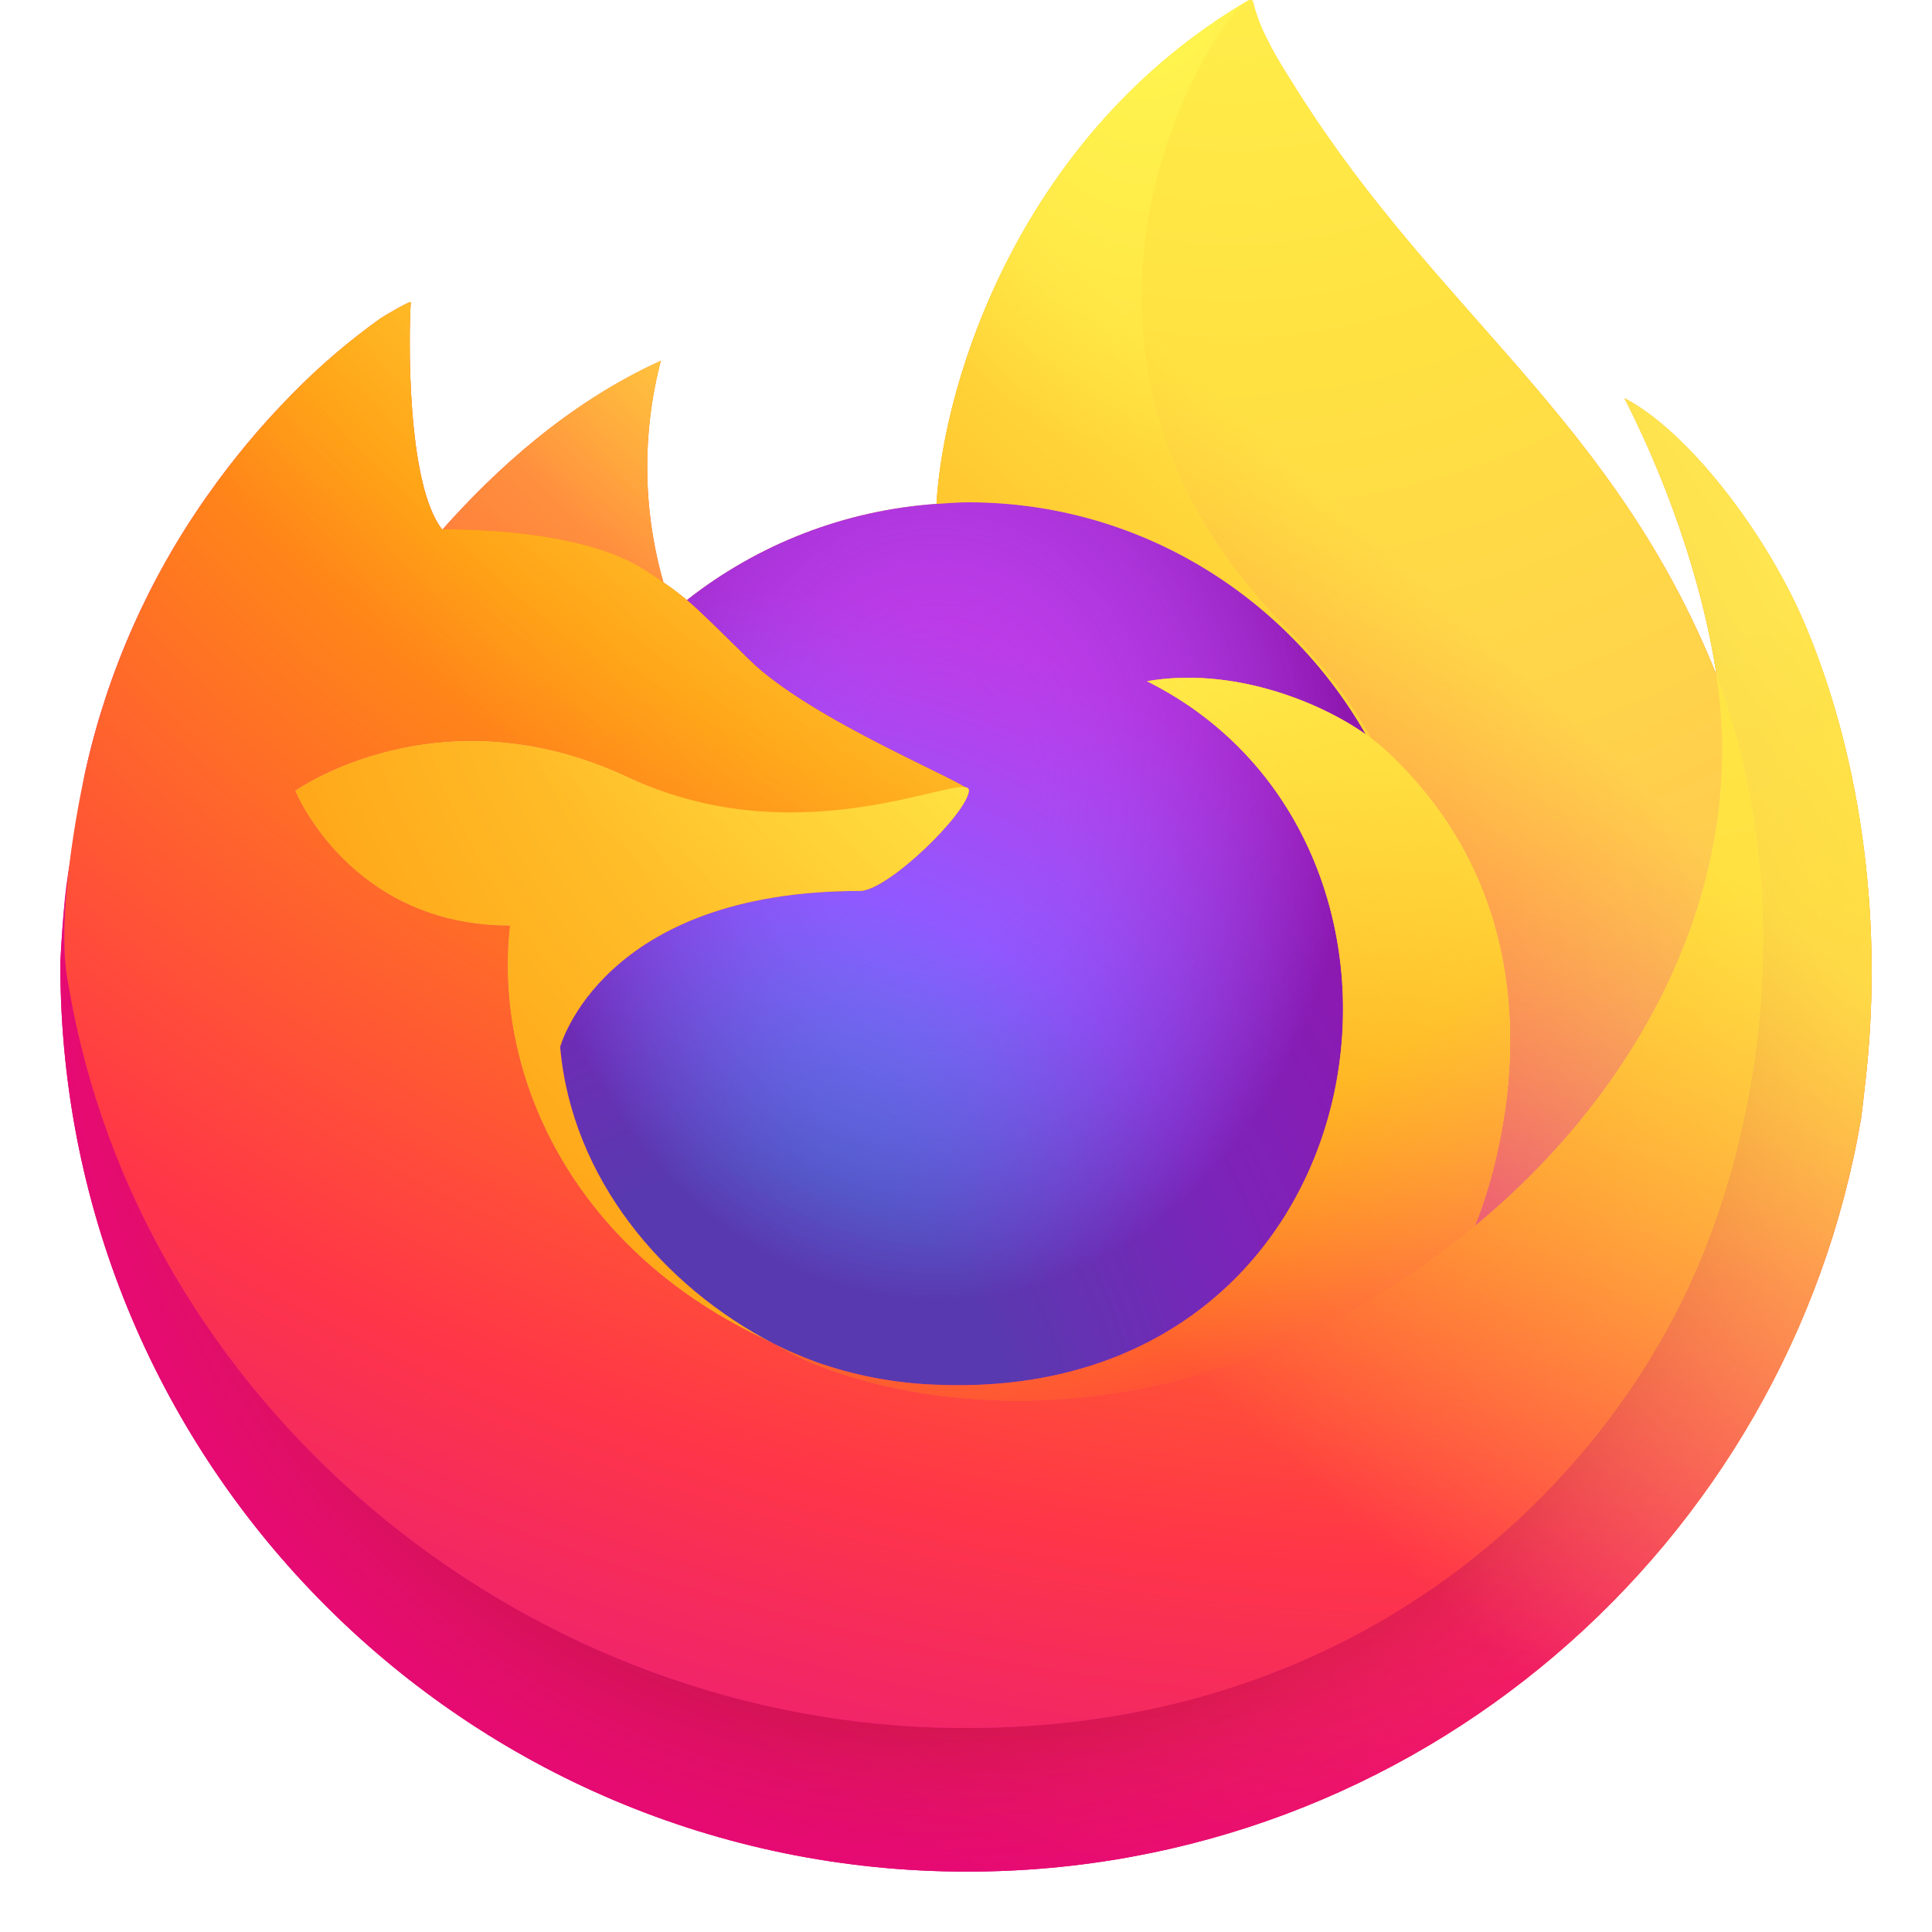
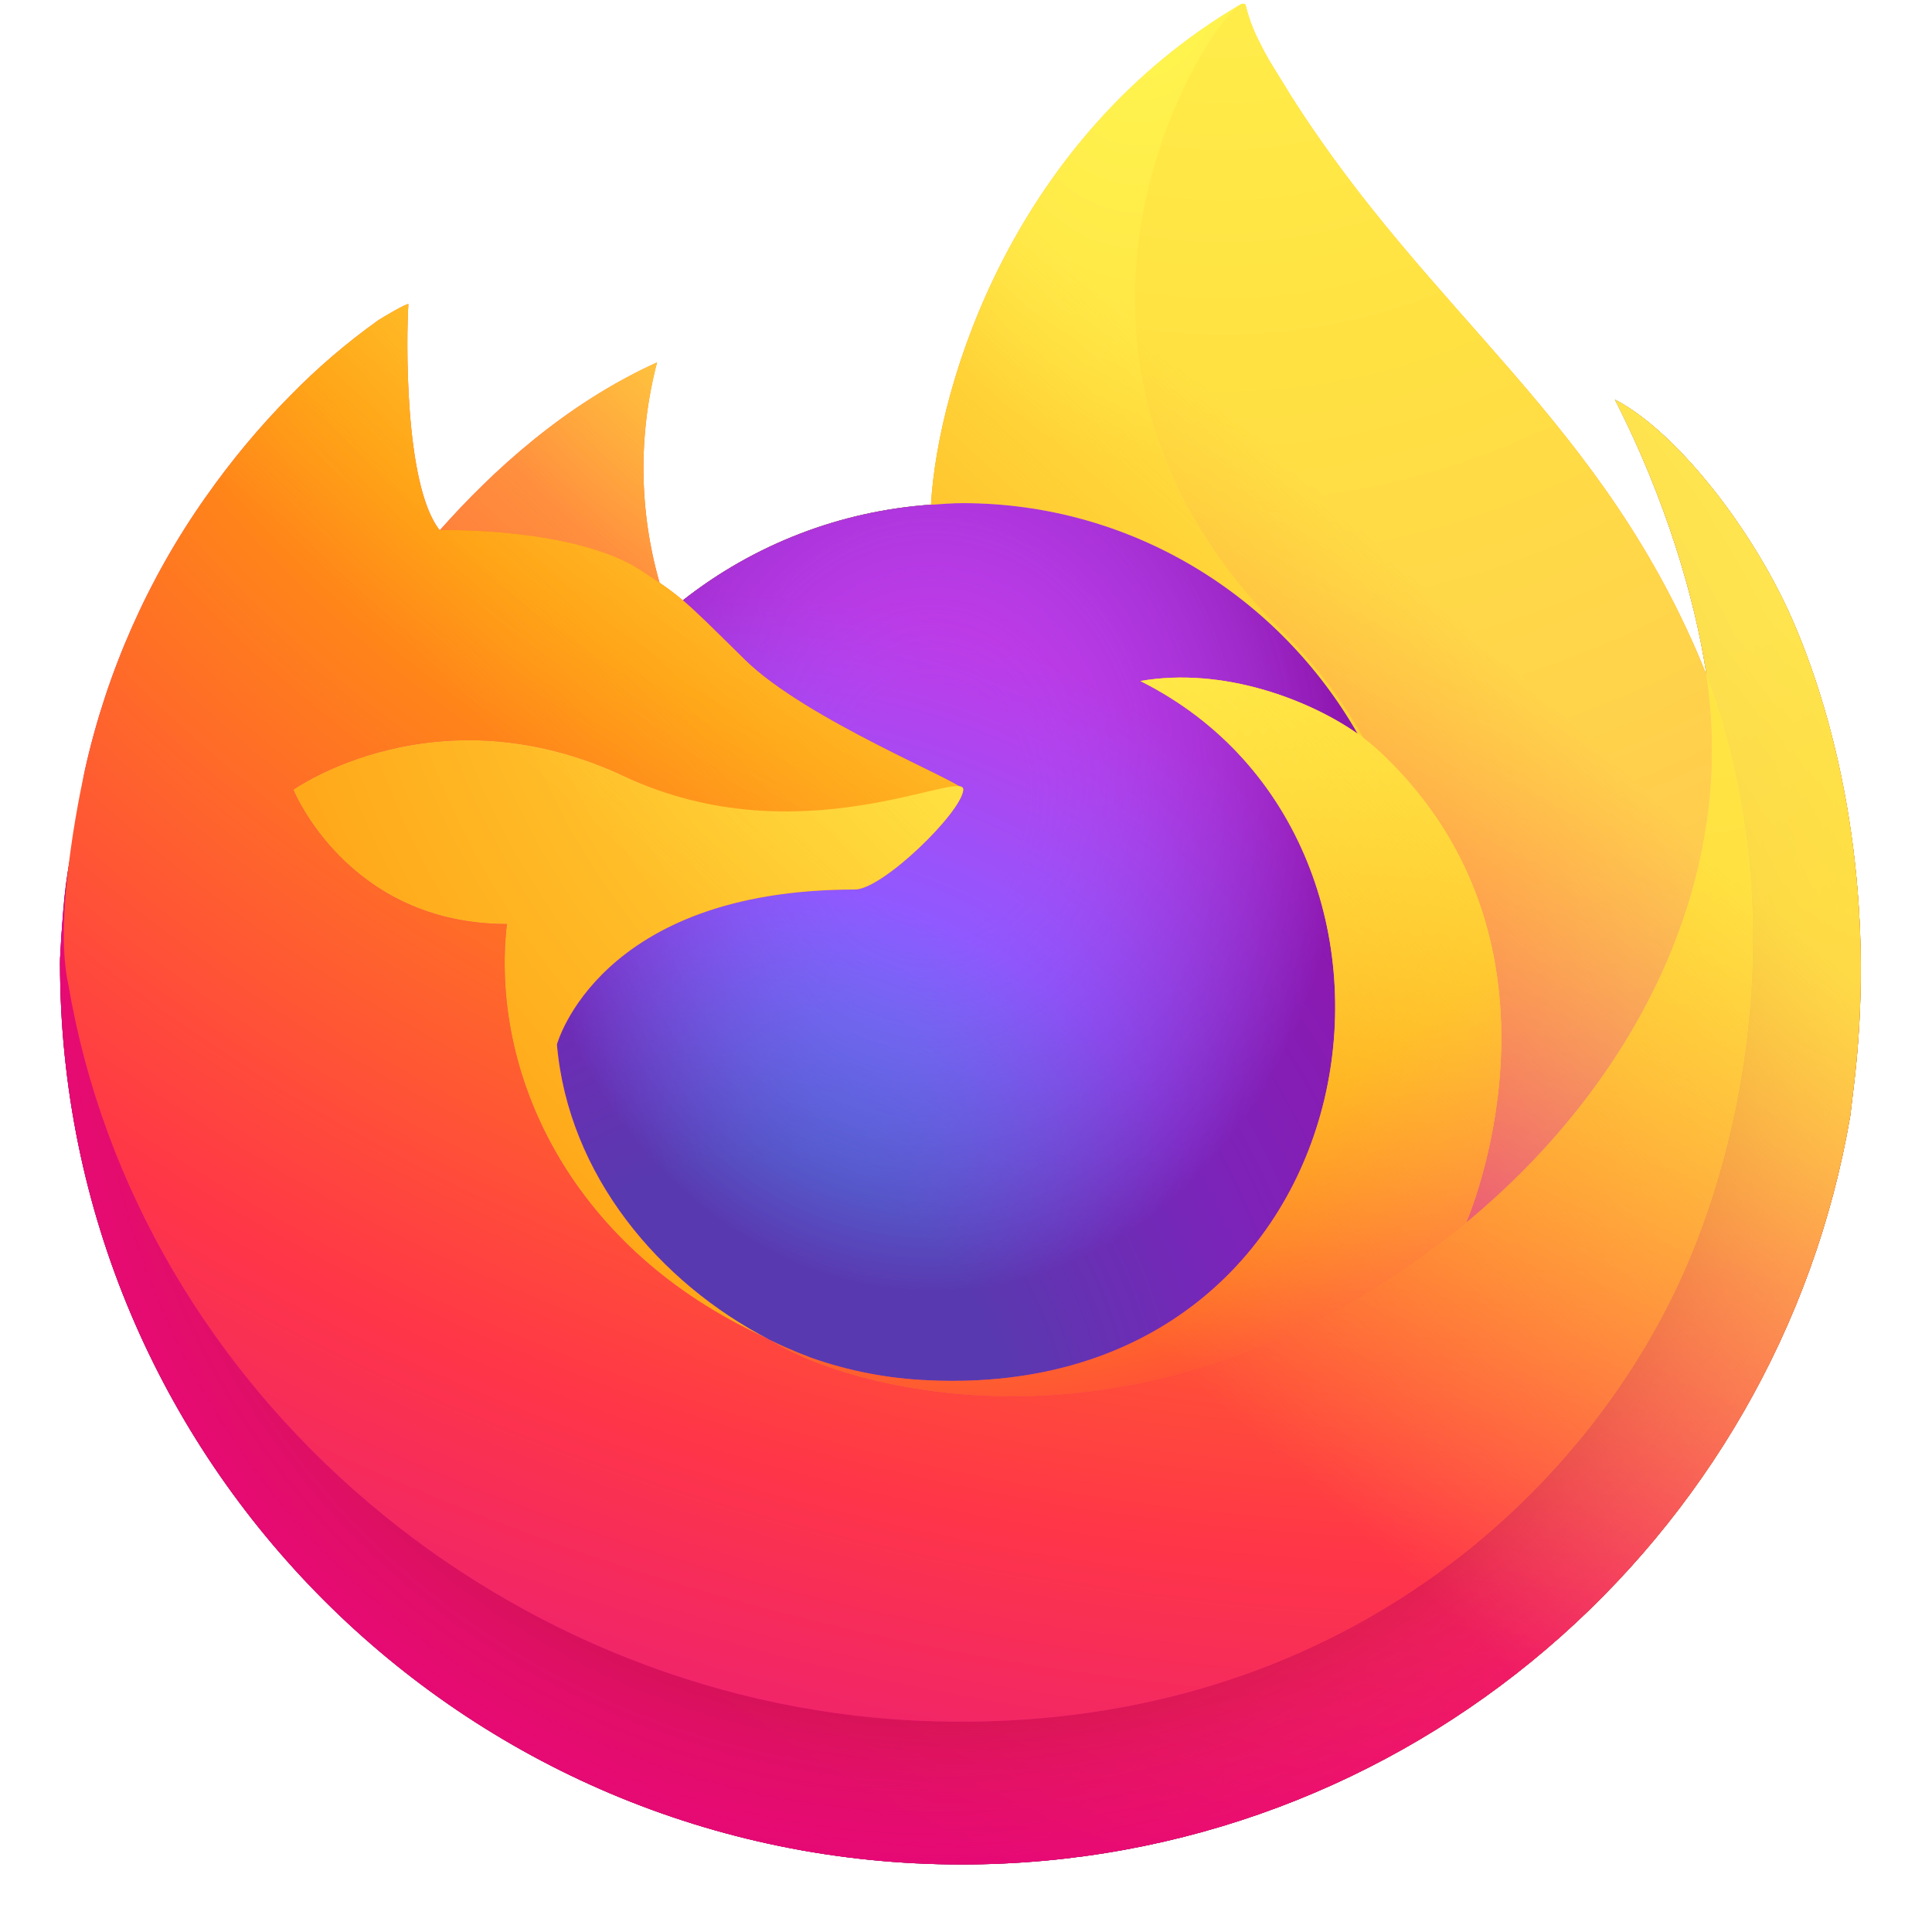
- <svg xmlns="http://www.w3.org/2000/svg" viewBox="0 0 512 512">
-   <defs>
-     <radialGradient id="b" cx="87.4%" cy="-12.9%" r="128%" gradientTransform="matrix(.8 0 0 1 .178 .129)">
-       <stop offset=".13" stop-color="#ffbd4f" />
-       <stop offset=".28" stop-color="#ff980e" />
-       <stop offset=".47" stop-color="#ff3750" />
-       <stop offset=".78" stop-color="#eb0878" />
-       <stop offset=".86" stop-color="#e50080" />
-     </radialGradient>
-     <radialGradient id="c" cx="49%" cy="40%" r="128%" gradientTransform="matrix(.82 0 0 1 .088 0)">
-       <stop offset=".3" stop-color="#960e18" />
-       <stop offset=".35" stop-color="#b11927" stop-opacity=".74" />
-       <stop offset=".43" stop-color="#db293d" stop-opacity=".34" />
-       <stop offset=".5" stop-color="#f5334b" stop-opacity=".09" />
-       <stop offset=".53" stop-color="#ff3750" stop-opacity="0" />
-     </radialGradient>
-     <radialGradient id="d" cx="48%" cy="-12%" r="140%">
-       <stop offset=".13" stop-color="#fff44f" />
-       <stop offset=".53" stop-color="#ff980e" />
-     </radialGradient>
-     <radialGradient id="e" cx="22.76%" cy="110.11%" r="100%">
-       <stop offset=".35" stop-color="#3a8ee6" />
-       <stop offset=".67" stop-color="#9059ff" />
-       <stop offset="1" stop-color="#c139e6" />
-     </radialGradient>
-     <radialGradient id="f" cx="52%" cy="33%" r="59%" gradientTransform="scale(.9 1)">
-       <stop offset=".21" stop-color="#9059ff" stop-opacity="0" />
-       <stop offset=".97" stop-color="#6e008b" stop-opacity=".6" />
-     </radialGradient>
-     <radialGradient id="g" cx="210%" cy="-100%" r="290%">
-       <stop offset=".1" stop-color="#ffe226" />
-       <stop offset=".79" stop-color="#ff7139" />
-     </radialGradient>
-     <radialGradient id="h" cx="84%" cy="-41%" r="180%">
-       <stop offset=".11" stop-color="#fff44f" />
-       <stop offset=".46" stop-color="#ff980e" />
-       <stop offset=".72" stop-color="#ff3647" />
-       <stop offset=".9" stop-color="#e31587" />
-     </radialGradient>
-     <radialGradient id="i" cx="16.1%" cy="-18.6%" r="348.8%" gradientTransform="matrix(.10453 .46743 -.99452 .04913 -.046 -.255)">
-       <stop offset="0" stop-color="#fff44f" />
-       <stop offset=".3" stop-color="#ff980e" />
-       <stop offset=".57" stop-color="#ff3647" />
-       <stop offset=".74" stop-color="#e31587" />
-     </radialGradient>
-     <radialGradient id="j" cx="18.9%" cy="-42.5%" r="238.4%">
-       <stop offset=".14" stop-color="#fff44f" />
-       <stop offset=".48" stop-color="#ff980e" />
-       <stop offset=".66" stop-color="#ff3647" />
-       <stop offset=".9" stop-color="#e31587" />
-     </radialGradient>
-     <radialGradient id="k" cx="159.3%" cy="-44.72%" r="313.1%">
-       <stop offset=".09" stop-color="#fff44f" />
-       <stop offset=".63" stop-color="#ff980e" />
-     </radialGradient>
-     <linearGradient id="a" x1="87.25%" y1="15.5%" x2="9.4%" y2="93.1%">
-       <stop offset=".05" stop-color="#fff44f" />
-       <stop offset=".37" stop-color="#ff980e" />
-       <stop offset=".53" stop-color="#ff3647" />
-       <stop offset=".7" stop-color="#e31587" />
-     </linearGradient>
-     <linearGradient id="l" x1="80%" y1="14%" x2="18%" y2="84%">
-       <stop offset=".17" stop-color="#fff44f" stop-opacity=".8" />
-       <stop offset=".6" stop-color="#fff44f" stop-opacity="0" />
-     </linearGradient>
-   </defs>
-   <path d="M478.711 166.353c-10.445-25.124-31.6-52.248-48.212-60.821 13.52 26.505 21.345 53.093 24.335 72.936 0 .039.015.136.047.4C427.706 111.135 381.627 83.823 344 24.355c-1.9-3.007-3.805-6.022-5.661-9.2a73.716 73.716 0 01-2.646-4.972A43.7 43.7 0 01332.1.677a.626.626 0 00-.546-.644.818.818 0 00-.451 0c-.034.012-.084.051-.12.065-.053.021-.12.069-.176.1.027-.036.083-.117.1-.136-60.37 35.356-80.85 100.761-82.732 133.484a120.249 120.249 0 00-66.142 25.488 71.355 71.355 0 00-6.225-4.7 111.338 111.338 0 01-.674-58.732c-24.688 11.241-43.89 29.01-57.85 44.7h-.111c-9.527-12.067-8.855-51.873-8.312-60.184-.114-.515-7.107 3.63-8.023 4.255a175.073 175.073 0 00-23.486 20.12 210.478 210.478 0 00-22.442 26.913c0 .012-.007.026-.011.038 0-.013.007-.026.011-.038a202.838 202.838 0 00-32.247 72.805c-.115.521-.212 1.061-.324 1.586-.452 2.116-2.08 12.7-2.365 15-.022.177-.032.347-.053.524a229.066 229.066 0 00-3.9 33.157c0 .41-.025.816-.025 1.227C16 388.418 123.6 496 256.324 496c118.865 0 217.56-86.288 236.882-199.63.407-3.076.733-6.168 1.092-9.271 4.777-41.21-.53-84.525-15.587-120.746zM201.716 354.447c1.124.537 2.18 1.124 3.334 1.639.048.033.114.07.163.1a126.191 126.191 0 01-3.497-1.739zm55.053-144.93zm198.131-30.59l-.032-.233c.012.085.027.174.04.259z" fill="url(#a)" />
-   <path d="M478.711 166.353c-10.445-25.124-31.6-52.248-48.212-60.821 13.52 26.505 21.345 53.093 24.335 72.936 0-.058.011.048.036.226.012.085.027.174.04.259 22.675 61.47 10.322 123.978-7.479 162.175-27.539 59.1-94.215 119.67-198.576 116.716C136.1 454.651 36.766 370.988 18.223 261.41c-3.379-17.28 0-26.054 1.7-40.084-2.071 10.816-2.86 13.94-3.9 33.157 0 .41-.025.816-.025 1.227C16 388.418 123.6 496 256.324 496c118.865 0 217.56-86.288 236.882-199.63.407-3.076.733-6.168 1.092-9.271 4.777-41.21-.53-84.525-15.587-120.746z" fill="url(#b)" />
-   <path d="M478.711 166.353c-10.445-25.124-31.6-52.248-48.212-60.821 13.52 26.505 21.345 53.093 24.335 72.936 0-.058.011.048.036.226.012.085.027.174.04.259 22.675 61.47 10.322 123.978-7.479 162.175-27.539 59.1-94.215 119.67-198.576 116.716C136.1 454.651 36.766 370.988 18.223 261.41c-3.379-17.28 0-26.054 1.7-40.084-2.071 10.816-2.86 13.94-3.9 33.157 0 .41-.025.816-.025 1.227C16 388.418 123.6 496 256.324 496c118.865 0 217.56-86.288 236.882-199.63.407-3.076.733-6.168 1.092-9.271 4.777-41.21-.53-84.525-15.587-120.746z" fill="url(#c)" />
-   <path d="M361.922 194.6c.524.368 1 .734 1.493 1.1a130.706 130.706 0 00-22.31-29.112C266.4 91.892 321.516 4.626 330.811.194c.027-.036.083-.117.1-.136-60.37 35.356-80.85 100.761-82.732 133.484 2.8-.194 5.592-.429 8.442-.429 45.051 0 84.289 24.77 105.301 61.487z" fill="url(#d)" />
-   <path d="M256.772 209.514c-.393 5.978-21.514 26.593-28.9 26.593-68.339 0-79.432 41.335-79.432 41.335 3.027 34.81 27.261 63.475 56.611 78.643 1.339.692 2.694 1.317 4.05 1.935a132.768 132.768 0 007.059 2.886 106.743 106.743 0 0031.271 6.031c119.78 5.618 142.986-143.194 56.545-186.408 22.137-3.85 45.115 5.053 57.947 14.067-21.012-36.714-60.25-61.484-105.3-61.484-2.85 0-5.641.235-8.442.429a120.249 120.249 0 00-66.142 25.488c3.664 3.1 7.8 7.244 16.514 15.828 16.302 16.067 58.13 32.705 58.219 34.657z" fill="url(#e)" />
-   <path d="M256.772 209.514c-.393 5.978-21.514 26.593-28.9 26.593-68.339 0-79.432 41.335-79.432 41.335 3.027 34.81 27.261 63.475 56.611 78.643 1.339.692 2.694 1.317 4.05 1.935a132.768 132.768 0 007.059 2.886 106.743 106.743 0 0031.271 6.031c119.78 5.618 142.986-143.194 56.545-186.408 22.137-3.85 45.115 5.053 57.947 14.067-21.012-36.714-60.25-61.484-105.3-61.484-2.85 0-5.641.235-8.442.429a120.249 120.249 0 00-66.142 25.488c3.664 3.1 7.8 7.244 16.514 15.828 16.302 16.067 58.13 32.705 58.219 34.657z" fill="url(#f)" />
-   <path d="M170.829 151.036a244.042 244.042 0 014.981 3.3 111.338 111.338 0 01-.674-58.732c-24.688 11.241-43.89 29.01-57.85 44.7 1.155-.033 36.014-.66 53.543 10.732z" fill="url(#g)" />
-   <path d="M18.223 261.41C36.766 370.988 136.1 454.651 248.855 457.844c104.361 2.954 171.037-57.62 198.576-116.716 17.8-38.2 30.154-100.7 7.479-162.175l-.008-.026-.032-.233c-.025-.178-.04-.284-.036-.226 0 .039.015.136.047.4 8.524 55.661-19.79 109.584-64.051 146.044l-.133.313c-86.245 70.223-168.774 42.368-185.484 30.966a144.108 144.108 0 01-3.5-1.743c-50.282-24.029-71.054-69.838-66.6-109.124-42.457 0-56.934-35.809-56.934-35.809s38.119-27.179 88.358-3.541c46.53 21.893 90.228 3.543 90.233 3.541-.089-1.952-41.917-18.59-58.223-34.656-8.713-8.584-12.85-12.723-16.514-15.828a71.355 71.355 0 00-6.225-4.7 282.929 282.929 0 00-4.981-3.3c-17.528-11.392-52.388-10.765-53.543-10.735h-.111c-9.527-12.067-8.855-51.873-8.312-60.184-.114-.515-7.107 3.63-8.023 4.255a175.073 175.073 0 00-23.486 20.12 210.478 210.478 0 00-22.442 26.919c0 .012-.007.026-.011.038 0-.013.007-.026.011-.038a202.838 202.838 0 00-32.247 72.805c-.115.521-8.65 37.842-4.44 57.199z" fill="url(#h)" />
-   <path d="M341.105 166.587a130.706 130.706 0 0122.31 29.112c1.323.994 2.559 1.985 3.608 2.952 54.482 50.2 25.936 121.2 23.807 126.26 44.261-36.46 72.575-90.383 64.051-146.044C427.706 111.135 381.627 83.823 344 24.355c-1.9-3.007-3.805-6.022-5.661-9.2a73.716 73.716 0 01-2.646-4.972A43.7 43.7 0 01332.1.677a.626.626 0 00-.546-.644.818.818 0 00-.451 0c-.034.012-.084.051-.12.065-.053.021-.12.069-.176.1-9.291 4.428-64.407 91.694 10.298 166.389z" fill="url(#i)" />
-   <path d="M367.023 198.651c-1.049-.967-2.285-1.958-3.608-2.952-.489-.368-.969-.734-1.493-1.1-12.832-9.014-35.81-17.917-57.947-14.067 86.441 43.214 63.235 192.026-56.545 186.408a106.743 106.743 0 01-31.271-6.031 134.51 134.51 0 01-7.059-2.886c-1.356-.618-2.711-1.243-4.05-1.935.048.033.114.07.163.1 16.71 11.4 99.239 39.257 185.484-30.966l.133-.313c2.129-5.054 30.675-76.057-23.807-126.258z" fill="url(#j)" />
-   <path d="M148.439 277.443s11.093-41.335 79.432-41.335c7.388 0 28.509-20.615 28.9-26.593s-43.7 18.352-90.233-3.541c-50.239-23.638-88.358 3.541-88.358 3.541s14.477 35.809 56.934 35.809c-4.453 39.286 16.319 85.1 66.6 109.124 1.124.537 2.18 1.124 3.334 1.639-29.348-15.169-53.582-43.834-56.609-78.644z" fill="url(#k)" />
-   <path d="M478.711 166.353c-10.445-25.124-31.6-52.248-48.212-60.821 13.52 26.505 21.345 53.093 24.335 72.936 0 .039.015.136.047.4C427.706 111.135 381.627 83.823 344 24.355c-1.9-3.007-3.805-6.022-5.661-9.2a73.716 73.716 0 01-2.646-4.972A43.7 43.7 0 01332.1.677a.626.626 0 00-.546-.644.818.818 0 00-.451 0c-.034.012-.084.051-.12.065-.053.021-.12.069-.176.1.027-.036.083-.117.1-.136-60.37 35.356-80.85 100.761-82.732 133.484 2.8-.194 5.592-.429 8.442-.429 45.053 0 84.291 24.77 105.3 61.484-12.832-9.014-35.81-17.917-57.947-14.067 86.441 43.214 63.235 192.026-56.545 186.408a106.743 106.743 0 01-31.271-6.031 134.51 134.51 0 01-7.059-2.886c-1.356-.618-2.711-1.243-4.05-1.935.048.033.114.07.163.1a144.108 144.108 0 01-3.5-1.743c1.124.537 2.18 1.124 3.334 1.639-29.35-15.168-53.584-43.833-56.611-78.643 0 0 11.093-41.335 79.432-41.335 7.388 0 28.509-20.615 28.9-26.593-.089-1.952-41.917-18.59-58.223-34.656-8.713-8.584-12.85-12.723-16.514-15.828a71.355 71.355 0 00-6.225-4.7 111.338 111.338 0 01-.674-58.732c-24.688 11.241-43.89 29.01-57.85 44.7h-.111c-9.527-12.067-8.855-51.873-8.312-60.184-.114-.515-7.107 3.63-8.023 4.255a175.073 175.073 0 00-23.486 20.12 210.478 210.478 0 00-22.435 26.916c0 .012-.007.026-.011.038 0-.013.007-.026.011-.038a202.838 202.838 0 00-32.247 72.805c-.115.521-.212 1.061-.324 1.586-.452 2.116-2.486 12.853-2.77 15.156-.022.177.021-.176 0 0a279.565 279.565 0 00-3.544 33.53c0 .41-.025.816-.025 1.227C16 388.418 123.6 496 256.324 496c118.865 0 217.56-86.288 236.882-199.63.407-3.076.733-6.168 1.092-9.271 4.777-41.21-.53-84.525-15.587-120.746zm-23.841 12.341c.012.085.027.174.04.259l-.008-.026-.032-.233z" fill="url(#l)" />
+ <svg xmlns="http://www.w3.org/2000/svg" xmlns:xlink="http://www.w3.org/1999/xlink" width="800px" height="800px" viewBox="0 0 51500 51500">
+   <radialGradient id="b" cx="87.4%" cy="-12.9%" r="128%" gradientTransform="matrix(.8 0 0 1 .18 .13)">
+     <stop offset=".13" stop-color="#ffbd4f" />
+     <stop offset=".28" stop-color="#ff980e" />
+     <stop offset=".47" stop-color="#ff3750" />
+     <stop offset=".78" stop-color="#eb0878" />
+     <stop offset=".86" stop-color="#e50080" />
+   </radialGradient>
+   <radialGradient id="d" cx="49%" cy="40%" r="128%" gradientTransform="matrix(.82 0 0 1 .09 0)">
+     <stop offset=".3" stop-color="#960e18" />
+     <stop offset=".35" stop-color="#b11927" stop-opacity=".74" />
+     <stop offset=".43" stop-color="#db293d" stop-opacity=".34" />
+     <stop offset=".5" stop-color="#f5334b" stop-opacity=".1" />
+     <stop offset=".53" stop-color="#ff3750" stop-opacity="0" />
+   </radialGradient>
+   <radialGradient id="e" cx="48%" cy="-12%" r="140%">
+     <stop offset=".13" stop-color="#fff44f" />
+     <stop offset=".53" stop-color="#ff980e" />
+   </radialGradient>
+   <radialGradient id="f" cx="22.76%" cy="110.11%" r="100%">
+     <stop offset=".35" stop-color="#3a8ee6" />
+     <stop offset=".67" stop-color="#9059ff" />
+     <stop offset="1" stop-color="#c139e6" />
+   </radialGradient>
+   <radialGradient id="h" cx="52%" cy="33%" r="59%" gradientTransform="scale(.9 1)">
+     <stop offset=".21" stop-color="#9059ff" stop-opacity="0" />
+     <stop offset=".97" stop-color="#6e008b" stop-opacity=".6" />
+   </radialGradient>
+   <radialGradient id="i" cx="210%" cy="-100%" r="290%">
+     <stop offset=".1" stop-color="#ffe226" />
+     <stop offset=".79" stop-color="#ff7139" />
+   </radialGradient>
+   <radialGradient id="j" cx="84%" cy="-41%" r="180%">
+     <stop offset=".11" stop-color="#fff44f" />
+     <stop offset=".46" stop-color="#ff980e" />
+     <stop offset=".72" stop-color="#ff3647" />
+     <stop offset=".9" stop-color="#e31587" />
+   </radialGradient>
+   <radialGradient id="k" cx="16.1%" cy="-18.6%" r="348.8%" gradientTransform="matrix(.10453 .46743 -.99452 .04913 -.05 -.26)">
+     <stop offset="0" stop-color="#fff44f" />
+     <stop offset=".3" stop-color="#ff980e" />
+     <stop offset=".57" stop-color="#ff3647" />
+     <stop offset=".74" stop-color="#e31587" />
+   </radialGradient>
+   <radialGradient id="l" cx="18.9%" cy="-42.5%" r="238.4%">
+     <stop offset=".14" stop-color="#fff44f" />
+     <stop offset=".48" stop-color="#ff980e" />
+     <stop offset=".66" stop-color="#ff3647" />
+     <stop offset=".9" stop-color="#e31587" />
+   </radialGradient>
+   <radialGradient id="m" cx="159.3%" cy="-44.72%" r="313.1%">
+     <stop offset=".09" stop-color="#fff44f" />
+     <stop offset=".63" stop-color="#ff980e" />
+   </radialGradient>
+   <linearGradient id="a" x1="87.25%" x2="9.4%" y1="15.5%" y2="93.1%">
+     <stop offset=".05" stop-color="#fff44f" />
+     <stop offset=".37" stop-color="#ff980e" />
+     <stop offset=".53" stop-color="#ff3647" />
+     <stop offset=".7" stop-color="#e31587" />
+   </linearGradient>
+   <linearGradient id="n" x1="80%" x2="18%" y1="14%" y2="84%">
+     <stop offset=".17" stop-color="#fff44f" stop-opacity=".8" />
+     <stop offset=".6" stop-color="#fff44f" stop-opacity="0" />
+   </linearGradient>
+   <path id="c" d="M47870 16735c-1044-2512-3160-5224-4820-6082 1352 2650 2134 5310 2433 7294 0-6 2 5 4 22l4 26c2268 6147 1032 12398-748 16218-2754 5910-9420 11967-19857 11670-11276-318-21210-8683-23064-19643-338-1728 0-2605 170-4008-207 1080-286 1394-390 3315l-2 123c0 13270 10760 24030 24032 24030 11887 0 21756-8630 23690-19963l110-927c477-4120-53-8453-1560-12075z" />
+   <path id="g" d="M25677 21050c-40 598-2150 2660-2890 2660-6834 0-7943 4133-7943 4133 303 3480 2726 6348 5660 7865 134 70 270 130 405 193a13277 13277 0 00706 289 10674 10674 0 003127 603c11978 562 14300-14320 5655-18640 2213-385 4510 505 5794 1407-2100-3672-6025-6150-10530-6150-285 0-564 24-844 43a12025 12025 0 00-6614 2549c366 310 780 724 1650 1583 1630 1606 5813 3270 5822 3465z" />
+   <path fill="url(#a)" d="M47870 16735c-1044-2512-3160-5224-4820-6082 1352 2650 2134 5310 2433 7294l5 40c-2718-6773-7325-9505-11088-15452l-566-920a7372 7372 0 01-265-497 4370 4370 0 01-359-950 63 63 0 00-55-65 82 82 0 00-45 0l-12 7-17 10 10-14c-6037 3536-8085 10076-8274 13350a12025 12025 0 00-6614 2548 7136 7136 0 00-622-470 11134 11134 0 01-68-5873c-2468 1124-4390 2900-5785 4470h-10c-953-1206-886-5187-832-6018-10-52-710 363-802 425a17507 17507 0 00-2349 2012 21048 21048 0 00-2244 2692l-1 3v-3a20284 20284 0 00-3225 7280l-32 160a39700 39700 0 00-237 1500l-5 52a22907 22907 0 00-390 3316l-1 120c0 13270 10760 24030 24032 24030 11887 0 21756-8630 23690-19963l110-927c477-4120-53-8453-1560-12075zM20170 35545c113 53 220 112 334 164l16 10a12620 12620 0 01-350-174zm5506-14493zm19813-3060l-3-23 4 26z" />
+   <use fill="url(#b)" xlink:href="#c" />
+   <use fill="url(#d)" xlink:href="#c" />
+   <path fill="url(#e)" d="M36192 19560l150 110a13070 13070 0 00-2231-2911C26640 9290 32150 563 33080 120l10-13c-6037 3535-8085 10076-8273 13348 280-20 560-43 844-43 4505 0 8430 2477 10530 6150z" />
+   <use fill="url(#f)" xlink:href="#g" />
+   <use fill="url(#h)" xlink:href="#g" />
+   <path fill="url(#i)" d="M17083 15204a24404 24404 0 01498 330 11134 11134 0 01-67-5874c-2470 1125-4390 2900-5785 4470 115-3 3600-66 5354 1074z" />
+   <path fill="url(#j)" d="M1822 26240c1855 10960 11788 19325 23063 19644 10437 296 17104-5762 19858-11670 1780-3820 3016-10070 748-16218v-2l-4-24c-2-17-4-28-4-22l5 40c853 5566-1980 10958-6405 14604l-13 30c-8625 7023-16878 4237-18550 3097a14410 14410 0 01-350-174c-5028-2403-7105-6984-6660-10913-4245 0-5693-3580-5693-3580s3812-2718 8836-355c4653 2190 9023 355 9023 354-10-195-4192-1860-5822-3465-872-860-1285-1272-1652-1583a7136 7136 0 00-622-470 28293 28293 0 00-498-330c-1753-1140-5240-1076-5355-1073h-10c-953-1207-886-5188-832-6020-10-50-710 363-802 426a17507 17507 0 00-2349 2012 21048 21048 0 00-2244 2692l-1 3v-3a20284 20284 0 00-3225 7280c-10 52-865 3784-444 5720z" />
+   <path fill="url(#k)" d="M34110 16760a13070 13070 0 012231 2910l360 296c5450 5020 2594 12120 2380 12626 4426-3646 7258-9038 6405-14604-2716-6774-7323-9506-11086-15453l-566-920a7372 7372 0 01-265-497 4370 4370 0 01-359-950 63 63 0 00-55-65 82 82 0 00-45 0l-12 7-17 10c-930 443-6440 9170 1030 16640z" />
+   <path fill="url(#l)" d="M36702 19965a4743 4743 0 00-360-295l-150-110c-1283-900-3580-1792-5794-1407 8644 4322 6323 19203-5655 18640a10674 10674 0 01-3127-603 13451 13451 0 01-706-289 9064 9064 0 01-405-193l16 10c1670 1140 9924 3925 18550-3097l13-30c213-506 3068-7606-2380-12626z" />
+   <path fill="url(#m)" d="M14844 27844s1110-4133 7943-4133c740 0 2850-2062 2890-2660s-4370 1836-9023-354c-5024-2363-8836 354-8836 354s1448 3580 5693 3580c-445 3930 1632 8510 6660 10913 113 53 218 112 334 164-2935-1517-5358-4384-5660-7865z" />
+   <path fill="url(#n)" d="M47870 16735c-1044-2512-3160-5224-4820-6082 1352 2650 2134 5310 2433 7294l5 40c-2718-6773-7325-9505-11088-15452l-566-920a7372 7372 0 01-265-497 4370 4370 0 01-359-950 63 63 0 00-55-65 82 82 0 00-45 0l-12 7-17 10 10-14c-6037 3536-8085 10076-8274 13350 280-20 560-43 845-43 4505 0 8430 2477 10530 6148-1284-900-3580-1792-5795-1407 8644 4322 6323 19203-5655 18640a10674 10674 0 01-3127-603 13451 13451 0 01-706-289 9064 9064 0 01-405-193l17 10a14410 14410 0 01-350-174c112 53 218 112 333 164-2935-1517-5358-4384-5660-7865 0 0 1108-4133 7942-4133 740 0 2850-2062 2890-2660-10-195-4190-1860-5822-3465-870-860-1285-1272-1650-1583a7136 7136 0 00-623-470 11134 11134 0 01-67-5873c-2470 1124-4390 2900-5785 4470h-10c-953-1207-886-5187-832-6020-10-50-710 363-802 426a17507 17507 0 00-2349 2012 21048 21048 0 00-2243 2692l-1 3v-3a20284 20284 0 00-3225 7280l-32 160a39787 39787 0 00-277 1515c-2 18 2-17 0 0a27956 27956 0 00-355 3353l-3 122c0 13270 10760 24030 24032 24030 11887 0 21756-8630 23690-19963l110-927c477-4120-53-8453-1560-12075zm-2384 1234l4 26v-2l-4-24z" />
</svg>
